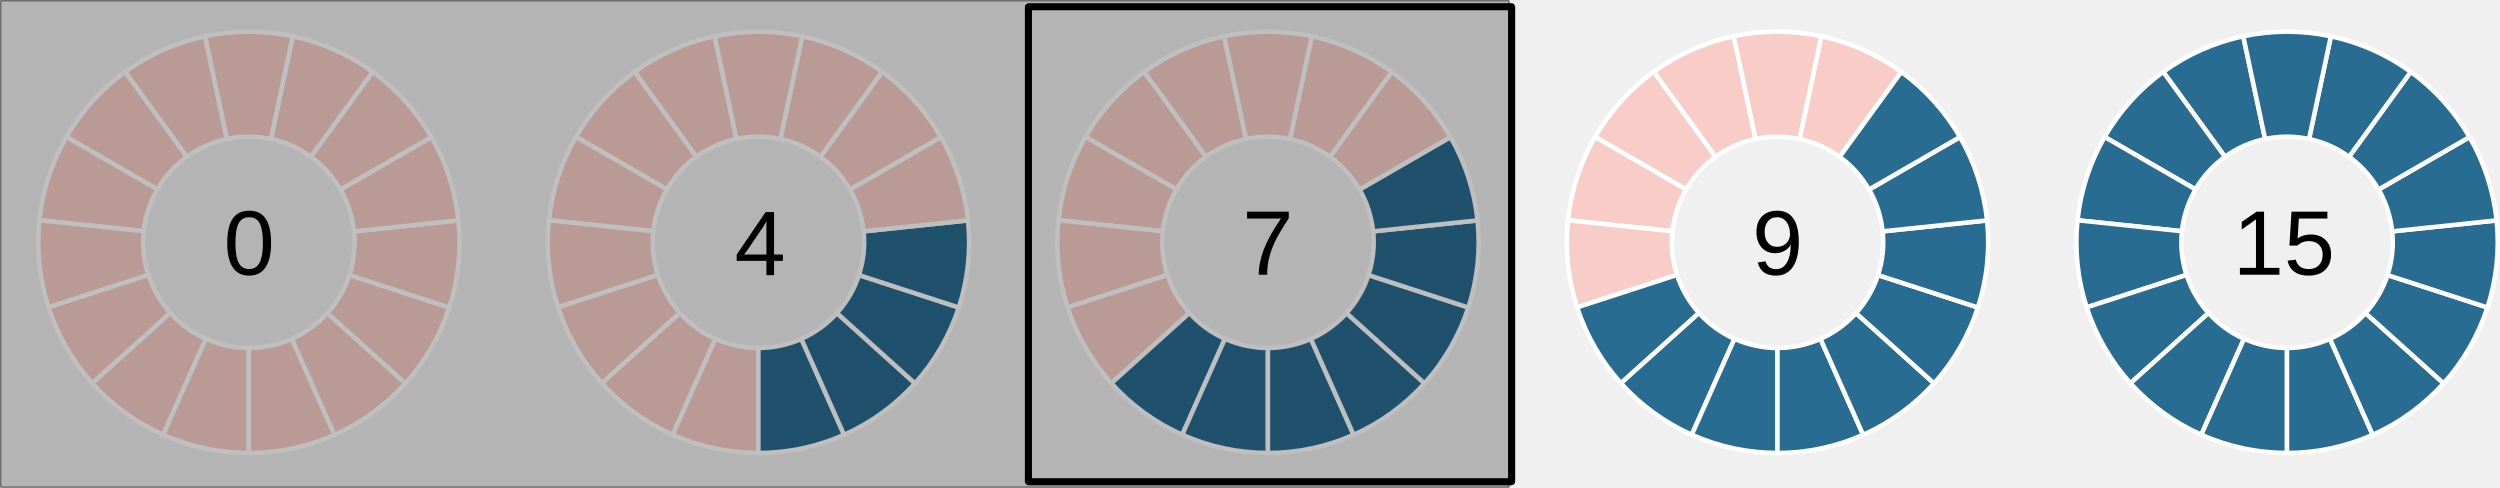
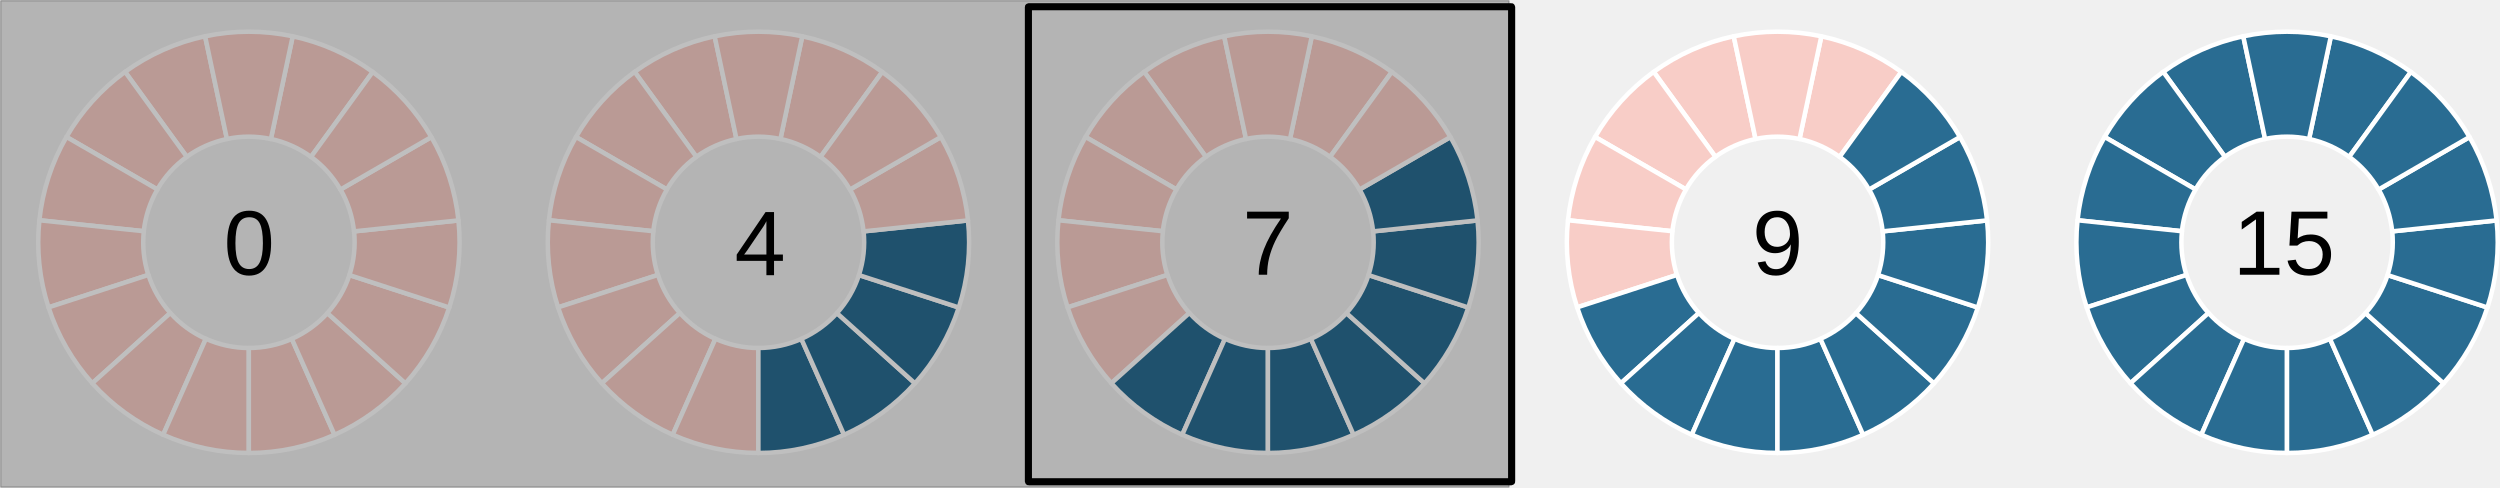
<svg xmlns="http://www.w3.org/2000/svg" width="1105.918mm" height="215.805mm" viewBox="0 0 1105.918 215.805" version="1.1" id="svg891">
  <defs id="defs885" />
  <g id="layer1" transform="translate(527.0119,579.0457)">
    <text xml:space="preserve" style="font-style:normal;font-variant:normal;font-weight:normal;font-stretch:normal;font-size:16.933px;line-height:1.25;font-family:sans-serif;-inkscape-font-specification:'sans-serif, Normal';font-variant-ligatures:normal;font-variant-caps:normal;font-variant-numeric:normal;font-variant-east-asian:normal;letter-spacing:0px;word-spacing:0px;fill:#000000;fill-opacity:1;stroke:none;stroke-width:0.265" x="259.292" y="133.804" id="text1541">
      <tspan id="tspan1543" x="259.292" y="133.804" />
    </text>
    <g id="g1464">
      <path style="fill:#f8cdc7;fill-opacity:1;stroke:#ffffff;stroke-width:1.995;stroke-linecap:round;stroke-linejoin:round;stroke-miterlimit:4;stroke-dasharray:none;stroke-dashoffset:0;stroke-opacity:1" d="m 53.279,-562.989 -9.653,45.411 a 46.76,46.76 12 0 1 17.742,7.938 l 27.31,-37.588 a 93.185,93.186 12 0 0 -35.399,-15.761 z" id="path884-6-8-0-8-83" />
      <path style="fill:#f8cdc7;fill-opacity:1;stroke:#ffffff;stroke-width:1.995;stroke-linecap:round;stroke-linejoin:round;stroke-miterlimit:4;stroke-dasharray:none;stroke-dashoffset:0;stroke-opacity:1" d="m -20.873,-547.246 27.288,37.559 a 46.76,46.76 54 0 1 17.771,-7.873 l -9.66,-45.446 a 93.186,93.185 54 0 0 -35.399,15.761 z" id="path884-6-8-0-8-8-5" />
      <path style="fill:#f8cdc7;fill-opacity:1;stroke:#ffffff;stroke-width:1.995;stroke-linecap:round;stroke-linejoin:round;stroke-miterlimit:4;stroke-dasharray:none;stroke-dashoffset:0;stroke-opacity:1" d="m 14.53,-562.989 9.652,45.411 a 46.76,46.76 78 0 1 19.437,0.035 l 9.66,-45.446 a 93.186,93.185 78 0 0 -38.749,-10e-6 z" id="path884-6-8-0-8-7-6" />
      <path style="fill:#f8cdc7;fill-opacity:1;stroke:#ffffff;stroke-width:1.995;stroke-linecap:round;stroke-linejoin:round;stroke-miterlimit:4;stroke-dasharray:none;stroke-dashoffset:0;stroke-opacity:1" d="m -46.811,-518.465 40.206,23.213 A 46.76,46.76 30 0 1 6.426,-509.672 l -27.309,-37.588 a 93.186,93.185 30 0 0 -25.928,28.796 z" id="path884-6-8-0-8-84-2" />
      <path style="fill:#f8cdc7;fill-opacity:1;stroke:#ffffff;stroke-width:1.995;stroke-linecap:round;stroke-linejoin:round;stroke-miterlimit:4;stroke-dasharray:none;stroke-dashoffset:0;stroke-opacity:1" d="m -58.785,-481.612 46.171,4.853 a 46.76,46.76 6 0 1 6.04,-18.474 l -40.237,-23.231 a 93.186,93.185 6 0 0 -11.974,36.853 z" id="path884-6-8-0-8-76-1" />
      <path style="fill:#f8cdc7;fill-opacity:1;stroke:#ffffff;stroke-width:1.995;stroke-linecap:round;stroke-linejoin:round;stroke-miterlimit:4;stroke-dasharray:none;stroke-dashoffset:0;stroke-opacity:1" d="m -54.735,-443.075 44.153,-14.346 a 46.76,46.76 72 0 1 -1.997,-19.334 l -46.207,-4.857 a 93.185,93.186 72 0 0 4.05,38.537 z" id="path884-6-8-0-8-81-9" />
      <path style="fill:#f8cdc7;fill-opacity:1;stroke:#ffffff;stroke-width:1.995;stroke-linecap:round;stroke-linejoin:round;stroke-miterlimit:4;stroke-dasharray:none;stroke-dashoffset:0;stroke-opacity:1" d="m -35.361,-409.518 34.501,-31.065 a 46.76,46.76 48 0 1 -9.688,-16.85 l -44.188,14.357 a 93.185,93.186 48 0 0 19.375,33.558 z" id="path884-6-8-0-8-9-4" />
      <path style="fill:#296c92;fill-opacity:1;stroke:#ffffff;stroke-width:1.995;stroke-linecap:round;stroke-linejoin:round;stroke-miterlimit:4;stroke-dasharray:none;stroke-dashoffset:0;stroke-opacity:1" d="m -4.025,-386.73 18.883,-42.412 a 46.76,46.76 24 0 1 -15.704,-11.453 l -34.528,31.089 a 93.185,93.186 24 0 0 31.349,22.776 z" id="path884-6-8-0-8-2-6" />
      <path style="fill:#296c92;fill-opacity:1;stroke:#ffffff;stroke-width:1.995;stroke-linecap:round;stroke-linejoin:round;stroke-miterlimit:4;stroke-dasharray:none;stroke-dashoffset:0;stroke-opacity:1" d="m 33.877,-378.673 1.3e-4,-46.426 a 46.76,46.76 90 0 1 -19.005,-4.076 l -18.898,42.445 a 93.186,93.185 90 0 0 37.902,8.056 z" id="path884-6-8-0-8-6-7" />
      <path style="fill:#296c92;fill-opacity:1;stroke:#ffffff;stroke-width:1.995;stroke-linecap:round;stroke-linejoin:round;stroke-miterlimit:4;stroke-dasharray:none;stroke-dashoffset:0;stroke-opacity:1" d="m 71.779,-386.712 -18.883,-42.412 a 46.76,46.76 66 0 1 -19.019,4.007 l -1.6e-4,46.462 a 93.186,93.185 66 0 0 37.902,-8.056 z" id="path884-6-8-0-8-1-3" />
      <path style="fill:#296c92;fill-opacity:1;stroke:#ffffff;stroke-width:1.995;stroke-linecap:round;stroke-linejoin:round;stroke-miterlimit:4;stroke-dasharray:none;stroke-dashoffset:0;stroke-opacity:1" d="m 103.135,-409.471 -34.501,-31.065 a 46.76,46.76 42 0 1 -15.745,11.396 l 18.898,42.445 a 93.186,93.185 42 0 0 31.349,-22.776 z" id="path884-6-8-0-8-64-4" />
      <path style="fill:#296c92;fill-opacity:1;stroke:#ffffff;stroke-width:1.995;stroke-linecap:round;stroke-linejoin:round;stroke-miterlimit:4;stroke-dasharray:none;stroke-dashoffset:0;stroke-opacity:1" d="m 122.523,-443.017 -44.153,-14.346 a 46.76,46.76 18 0 1 -9.749,16.815 l 34.528,31.089 a 93.186,93.185 18 0 0 19.375,-33.558 z" id="path884-6-8-0-8-3-4" />
      <path style="fill:#296c92;fill-opacity:1;stroke:#ffffff;stroke-width:1.995;stroke-linecap:round;stroke-linejoin:round;stroke-miterlimit:4;stroke-dasharray:none;stroke-dashoffset:0;stroke-opacity:1" d="m 126.59,-481.548 -46.171,4.853 a 46.76,46.76 84 0 1 -2.067,19.326 l 44.188,14.358 a 93.185,93.186 84 0 0 4.05,-38.537 z" id="path884-6-8-0-8-5-0" />
      <path style="fill:#296c92;fill-opacity:1;stroke:#ffffff;stroke-width:1.995;stroke-linecap:round;stroke-linejoin:round;stroke-miterlimit:4;stroke-dasharray:none;stroke-dashoffset:0;stroke-opacity:1" d="m 114.634,-518.402 -40.206,23.213 a 46.76,46.76 60 0 1 5.973,18.496 l 46.207,-4.856 a 93.185,93.186 60 0 0 -11.974,-36.853 z" id="path884-6-8-0-8-27-1" />
      <path style="fill:#f8cdc7;fill-opacity:1;stroke:#ffffff;stroke-width:1.995;stroke-linecap:round;stroke-linejoin:round;stroke-miterlimit:4;stroke-dasharray:none;stroke-dashoffset:0;stroke-opacity:1" d="m 88.678,-547.228 -27.288,37.559 a 46.76,46.76 36 0 1 12.979,14.468 l 40.237,-23.231 a 93.185,93.186 36 0 0 -25.928,-28.796 z" id="path884-6-8-0-8-38-7" />
    </g>
    <g id="g1498">
      <path style="fill:#296c92;fill-opacity:1;stroke:#ffffff;stroke-width:1.995;stroke-linecap:round;stroke-linejoin:round;stroke-miterlimit:4;stroke-dasharray:none;stroke-dashoffset:0;stroke-opacity:1" d="m 504.087,-562.989 -9.653,45.411 a 46.76,46.76 12 0 1 17.742,7.938 l 27.31,-37.588 a 93.185,93.186 12 0 0 -35.399,-15.761 z" id="path884-6-8-0-8-0" />
      <path style="fill:#296c92;fill-opacity:1;stroke:#ffffff;stroke-width:1.995;stroke-linecap:round;stroke-linejoin:round;stroke-miterlimit:4;stroke-dasharray:none;stroke-dashoffset:0;stroke-opacity:1" d="m 429.935,-547.246 27.288,37.559 a 46.76,46.76 54 0 1 17.771,-7.873 l -9.66,-45.446 a 93.186,93.185 54 0 0 -35.399,15.761 z" id="path884-6-8-0-8-8-2" />
      <path style="fill:#296c92;fill-opacity:1;stroke:#ffffff;stroke-width:1.995;stroke-linecap:round;stroke-linejoin:round;stroke-miterlimit:4;stroke-dasharray:none;stroke-dashoffset:0;stroke-opacity:1" d="m 465.338,-562.989 9.652,45.411 a 46.76,46.76 78 0 1 19.437,0.035 l 9.66,-45.446 a 93.186,93.185 78 0 0 -38.749,-10e-6 z" id="path884-6-8-0-8-7-2" />
      <path style="fill:#296c92;fill-opacity:1;stroke:#ffffff;stroke-width:1.995;stroke-linecap:round;stroke-linejoin:round;stroke-miterlimit:4;stroke-dasharray:none;stroke-dashoffset:0;stroke-opacity:1" d="m 403.996,-518.465 40.206,23.213 a 46.76,46.76 30 0 1 13.032,-14.421 l -27.309,-37.588 a 93.186,93.185 30 0 0 -25.928,28.796 z" id="path884-6-8-0-8-84-4" />
      <path style="fill:#296c92;fill-opacity:1;stroke:#ffffff;stroke-width:1.995;stroke-linecap:round;stroke-linejoin:round;stroke-miterlimit:4;stroke-dasharray:none;stroke-dashoffset:0;stroke-opacity:1" d="m 392.022,-481.612 46.171,4.853 a 46.76,46.76 6 0 1 6.04,-18.474 l -40.237,-23.231 a 93.186,93.185 6 0 0 -11.974,36.853 z" id="path884-6-8-0-8-76-4" />
      <path style="fill:#296c92;fill-opacity:1;stroke:#ffffff;stroke-width:1.995;stroke-linecap:round;stroke-linejoin:round;stroke-miterlimit:4;stroke-dasharray:none;stroke-dashoffset:0;stroke-opacity:1" d="m 396.073,-443.075 44.153,-14.346 a 46.76,46.76 72 0 1 -1.997,-19.334 l -46.207,-4.857 a 93.185,93.186 72 0 0 4.05,38.537 z" id="path884-6-8-0-8-81-6" />
      <path style="fill:#296c92;fill-opacity:1;stroke:#ffffff;stroke-width:1.995;stroke-linecap:round;stroke-linejoin:round;stroke-miterlimit:4;stroke-dasharray:none;stroke-dashoffset:0;stroke-opacity:1" d="m 415.447,-409.518 34.501,-31.065 a 46.76,46.76 48 0 1 -9.688,-16.85 l -44.188,14.357 a 93.185,93.186 48 0 0 19.375,33.558 z" id="path884-6-8-0-8-9-2" />
      <path style="fill:#296c92;fill-opacity:1;stroke:#ffffff;stroke-width:1.995;stroke-linecap:round;stroke-linejoin:round;stroke-miterlimit:4;stroke-dasharray:none;stroke-dashoffset:0;stroke-opacity:1" d="m 446.782,-386.73 18.883,-42.412 a 46.76,46.76 24 0 1 -15.704,-11.453 l -34.528,31.089 a 93.185,93.186 24 0 0 31.349,22.776 z" id="path884-6-8-0-8-2-8" />
      <path style="fill:#296c92;fill-opacity:1;stroke:#ffffff;stroke-width:1.995;stroke-linecap:round;stroke-linejoin:round;stroke-miterlimit:4;stroke-dasharray:none;stroke-dashoffset:0;stroke-opacity:1" d="m 484.685,-378.673 1.3e-4,-46.426 a 46.76,46.76 90 0 1 -19.005,-4.076 l -18.898,42.445 a 93.186,93.185 90 0 0 37.902,8.056 z" id="path884-6-8-0-8-6-4" />
      <path style="fill:#296c92;fill-opacity:1;stroke:#ffffff;stroke-width:1.995;stroke-linecap:round;stroke-linejoin:round;stroke-miterlimit:4;stroke-dasharray:none;stroke-dashoffset:0;stroke-opacity:1" d="m 522.587,-386.712 -18.883,-42.412 a 46.76,46.76 66 0 1 -19.019,4.007 l -1.6e-4,46.462 a 93.186,93.185 66 0 0 37.902,-8.056 z" id="path884-6-8-0-8-1-1" />
      <path style="fill:#296c92;fill-opacity:1;stroke:#ffffff;stroke-width:1.995;stroke-linecap:round;stroke-linejoin:round;stroke-miterlimit:4;stroke-dasharray:none;stroke-dashoffset:0;stroke-opacity:1" d="m 553.943,-409.471 -34.501,-31.065 a 46.76,46.76 42 0 1 -15.745,11.396 l 18.898,42.445 a 93.186,93.185 42 0 0 31.349,-22.776 z" id="path884-6-8-0-8-64-7" />
      <path style="fill:#296c92;fill-opacity:1;stroke:#ffffff;stroke-width:1.995;stroke-linecap:round;stroke-linejoin:round;stroke-miterlimit:4;stroke-dasharray:none;stroke-dashoffset:0;stroke-opacity:1" d="m 573.331,-443.017 -44.153,-14.346 a 46.76,46.76 18 0 1 -9.749,16.815 l 34.528,31.089 a 93.186,93.185 18 0 0 19.375,-33.558 z" id="path884-6-8-0-8-3-2" />
      <path style="fill:#296c92;fill-opacity:1;stroke:#ffffff;stroke-width:1.995;stroke-linecap:round;stroke-linejoin:round;stroke-miterlimit:4;stroke-dasharray:none;stroke-dashoffset:0;stroke-opacity:1" d="m 577.398,-481.548 -46.171,4.853 a 46.76,46.76 84 0 1 -2.067,19.326 l 44.188,14.358 a 93.185,93.186 84 0 0 4.05,-38.537 z" id="path884-6-8-0-8-5-7" />
      <path style="fill:#296c92;fill-opacity:1;stroke:#ffffff;stroke-width:1.995;stroke-linecap:round;stroke-linejoin:round;stroke-miterlimit:4;stroke-dasharray:none;stroke-dashoffset:0;stroke-opacity:1" d="m 565.442,-518.402 -40.206,23.213 a 46.76,46.76 60 0 1 5.973,18.496 l 46.207,-4.856 a 93.185,93.186 60 0 0 -11.974,-36.853 z" id="path884-6-8-0-8-27-0" />
      <path style="fill:#296c92;fill-opacity:1;stroke:#ffffff;stroke-width:1.995;stroke-linecap:round;stroke-linejoin:round;stroke-miterlimit:4;stroke-dasharray:none;stroke-dashoffset:0;stroke-opacity:1" d="m 539.486,-547.228 -27.288,37.559 a 46.76,46.76 36 0 1 12.979,14.468 l 40.237,-23.231 a 93.185,93.186 36 0 0 -25.928,-28.796 z" id="path884-6-8-0-8-38-6" />
    </g>
    <g id="g1481">
      <path style="fill:#f8cdc7;fill-opacity:1;stroke:#ffffff;stroke-width:1.995;stroke-linecap:round;stroke-linejoin:round;stroke-miterlimit:4;stroke-dasharray:none;stroke-dashoffset:0;stroke-opacity:1" d="m 278.683,-562.989 -9.653,45.411 a 46.76,46.76 12 0 1 17.742,7.938 l 27.31,-37.588 a 93.185,93.186 12 0 0 -35.399,-15.761 z" id="path884-6-8-0-8-83-3" />
      <path style="fill:#f8cdc7;fill-opacity:1;stroke:#ffffff;stroke-width:1.995;stroke-linecap:round;stroke-linejoin:round;stroke-miterlimit:4;stroke-dasharray:none;stroke-dashoffset:0;stroke-opacity:1" d="m 204.531,-547.246 27.288,37.559 a 46.76,46.76 54 0 1 17.771,-7.873 l -9.66,-45.446 a 93.186,93.185 54 0 0 -35.399,15.761 z" id="path884-6-8-0-8-8-5-0" />
      <path style="fill:#f8cdc7;fill-opacity:1;stroke:#ffffff;stroke-width:1.995;stroke-linecap:round;stroke-linejoin:round;stroke-miterlimit:4;stroke-dasharray:none;stroke-dashoffset:0;stroke-opacity:1" d="m 239.934,-562.989 9.652,45.411 a 46.76,46.76 78 0 1 19.437,0.035 l 9.66,-45.446 a 93.186,93.185 78 0 0 -38.749,-10e-6 z" id="path884-6-8-0-8-7-6-2" />
      <path style="fill:#f8cdc7;fill-opacity:1;stroke:#ffffff;stroke-width:1.995;stroke-linecap:round;stroke-linejoin:round;stroke-miterlimit:4;stroke-dasharray:none;stroke-dashoffset:0;stroke-opacity:1" d="m 178.593,-518.465 40.206,23.213 a 46.76,46.76 30 0 1 13.032,-14.421 l -27.309,-37.588 a 93.186,93.185 30 0 0 -25.928,28.796 z" id="path884-6-8-0-8-84-2-7" />
      <path style="fill:#f8cdc7;fill-opacity:1;stroke:#ffffff;stroke-width:1.995;stroke-linecap:round;stroke-linejoin:round;stroke-miterlimit:4;stroke-dasharray:none;stroke-dashoffset:0;stroke-opacity:1" d="m 166.618,-481.612 46.171,4.853 a 46.76,46.76 6 0 1 6.04,-18.474 l -40.237,-23.231 a 93.186,93.185 6 0 0 -11.974,36.853 z" id="path884-6-8-0-8-76-1-8" />
      <path style="fill:#f8cdc7;fill-opacity:1;stroke:#ffffff;stroke-width:1.995;stroke-linecap:round;stroke-linejoin:round;stroke-miterlimit:4;stroke-dasharray:none;stroke-dashoffset:0;stroke-opacity:1" d="m 170.669,-443.075 44.153,-14.346 a 46.76,46.76 72 0 1 -1.997,-19.334 l -46.207,-4.857 a 93.185,93.186 72 0 0 4.05,38.537 z" id="path884-6-8-0-8-81-9-5" />
      <path style="fill:#296c92;fill-opacity:1;stroke:#ffffff;stroke-width:1.995;stroke-linecap:round;stroke-linejoin:round;stroke-miterlimit:4;stroke-dasharray:none;stroke-dashoffset:0;stroke-opacity:1" d="m 190.043,-409.518 34.501,-31.065 a 46.76,46.76 48 0 1 -9.688,-16.85 l -44.188,14.357 a 93.185,93.186 48 0 0 19.375,33.558 z" id="path884-6-8-0-8-9-4-3" />
      <path style="fill:#296c92;fill-opacity:1;stroke:#ffffff;stroke-width:1.995;stroke-linecap:round;stroke-linejoin:round;stroke-miterlimit:4;stroke-dasharray:none;stroke-dashoffset:0;stroke-opacity:1" d="m 221.378,-386.73 18.883,-42.412 a 46.76,46.76 24 0 1 -15.704,-11.453 l -34.528,31.089 a 93.185,93.186 24 0 0 31.349,22.776 z" id="path884-6-8-0-8-2-6-9" />
      <path style="fill:#296c92;fill-opacity:1;stroke:#ffffff;stroke-width:1.995;stroke-linecap:round;stroke-linejoin:round;stroke-miterlimit:4;stroke-dasharray:none;stroke-dashoffset:0;stroke-opacity:1" d="m 259.281,-378.673 1.3e-4,-46.426 a 46.76,46.76 90 0 1 -19.005,-4.076 l -18.898,42.445 a 93.186,93.185 90 0 0 37.902,8.056 z" id="path884-6-8-0-8-6-7-5" />
      <path style="fill:#296c92;fill-opacity:1;stroke:#ffffff;stroke-width:1.995;stroke-linecap:round;stroke-linejoin:round;stroke-miterlimit:4;stroke-dasharray:none;stroke-dashoffset:0;stroke-opacity:1" d="m 297.183,-386.712 -18.883,-42.412 a 46.76,46.76 66 0 1 -19.019,4.007 l -1.6e-4,46.462 a 93.186,93.185 66 0 0 37.902,-8.056 z" id="path884-6-8-0-8-1-3-0" />
      <path style="fill:#296c92;fill-opacity:1;stroke:#ffffff;stroke-width:1.995;stroke-linecap:round;stroke-linejoin:round;stroke-miterlimit:4;stroke-dasharray:none;stroke-dashoffset:0;stroke-opacity:1" d="m 328.539,-409.471 -34.501,-31.065 a 46.76,46.76 42 0 1 -15.745,11.396 l 18.898,42.445 a 93.186,93.185 42 0 0 31.349,-22.776 z" id="path884-6-8-0-8-64-4-6" />
      <path style="fill:#296c92;fill-opacity:1;stroke:#ffffff;stroke-width:1.995;stroke-linecap:round;stroke-linejoin:round;stroke-miterlimit:4;stroke-dasharray:none;stroke-dashoffset:0;stroke-opacity:1" d="m 347.927,-443.017 -44.153,-14.346 a 46.76,46.76 18 0 1 -9.749,16.815 l 34.528,31.089 a 93.186,93.185 18 0 0 19.375,-33.558 z" id="path884-6-8-0-8-3-4-7" />
      <path style="fill:#296c92;fill-opacity:1;stroke:#ffffff;stroke-width:1.995;stroke-linecap:round;stroke-linejoin:round;stroke-miterlimit:4;stroke-dasharray:none;stroke-dashoffset:0;stroke-opacity:1" d="m 351.994,-481.548 -46.171,4.853 a 46.76,46.76 84 0 1 -2.067,19.326 l 44.188,14.358 a 93.185,93.186 84 0 0 4.05,-38.537 z" id="path884-6-8-0-8-5-0-0" />
      <path style="fill:#296c92;fill-opacity:1;stroke:#ffffff;stroke-width:1.995;stroke-linecap:round;stroke-linejoin:round;stroke-miterlimit:4;stroke-dasharray:none;stroke-dashoffset:0;stroke-opacity:1" d="m 340.038,-518.402 -40.206,23.213 a 46.76,46.76 60 0 1 5.973,18.496 l 46.207,-4.856 a 93.185,93.186 60 0 0 -11.974,-36.853 z" id="path884-6-8-0-8-27-1-5" />
      <path style="fill:#296c92;fill-opacity:1;stroke:#ffffff;stroke-width:1.995;stroke-linecap:round;stroke-linejoin:round;stroke-miterlimit:4;stroke-dasharray:none;stroke-dashoffset:0;stroke-opacity:1" d="m 314.082,-547.228 -27.288,37.559 a 46.76,46.76 36 0 1 12.979,14.468 l 40.237,-23.231 a 93.185,93.186 36 0 0 -25.928,-28.796 z" id="path884-6-8-0-8-38-7-1" />
    </g>
    <g id="g1447">
      <path style="fill:#f8cdc7;fill-opacity:1;stroke:#ffffff;stroke-width:1.995;stroke-linecap:round;stroke-linejoin:round;stroke-miterlimit:4;stroke-dasharray:none;stroke-dashoffset:0;stroke-opacity:1" d="m -172.125,-562.989 -9.653,45.411 a 46.76,46.76 12 0 1 17.742,7.938 l 27.31,-37.588 a 93.185,93.186 12 0 0 -35.399,-15.761 z" id="path884-6-8-0-8-98" />
      <path style="fill:#f8cdc7;fill-opacity:1;stroke:#ffffff;stroke-width:1.995;stroke-linecap:round;stroke-linejoin:round;stroke-miterlimit:4;stroke-dasharray:none;stroke-dashoffset:0;stroke-opacity:1" d="m -246.276,-547.246 27.288,37.559 a 46.76,46.76 54 0 1 17.771,-7.873 l -9.66,-45.446 a 93.186,93.185 54 0 0 -35.399,15.761 z" id="path884-6-8-0-8-8-27" />
      <path style="fill:#f8cdc7;fill-opacity:1;stroke:#ffffff;stroke-width:1.995;stroke-linecap:round;stroke-linejoin:round;stroke-miterlimit:4;stroke-dasharray:none;stroke-dashoffset:0;stroke-opacity:1" d="m -210.874,-562.989 9.652,45.411 a 46.76,46.76 78 0 1 19.437,0.035 l 9.66,-45.446 a 93.186,93.185 78 0 0 -38.749,-10e-6 z" id="path884-6-8-0-8-7-8" />
      <path style="fill:#f8cdc7;fill-opacity:1;stroke:#ffffff;stroke-width:1.995;stroke-linecap:round;stroke-linejoin:round;stroke-miterlimit:4;stroke-dasharray:none;stroke-dashoffset:0;stroke-opacity:1" d="m -272.215,-518.465 40.206,23.213 a 46.76,46.76 30 0 1 13.032,-14.421 l -27.309,-37.588 a 93.186,93.185 30 0 0 -25.928,28.796 z" id="path884-6-8-0-8-84-24" />
      <path style="fill:#f8cdc7;fill-opacity:1;stroke:#ffffff;stroke-width:1.995;stroke-linecap:round;stroke-linejoin:round;stroke-miterlimit:4;stroke-dasharray:none;stroke-dashoffset:0;stroke-opacity:1" d="m -284.189,-481.612 46.171,4.853 a 46.76,46.76 6 0 1 6.04,-18.474 l -40.237,-23.231 a 93.186,93.185 6 0 0 -11.974,36.853 z" id="path884-6-8-0-8-76-5" />
      <path style="fill:#f8cdc7;fill-opacity:1;stroke:#ffffff;stroke-width:1.995;stroke-linecap:round;stroke-linejoin:round;stroke-miterlimit:4;stroke-dasharray:none;stroke-dashoffset:0;stroke-opacity:1" d="m -280.139,-443.075 44.153,-14.346 a 46.76,46.76 72 0 1 -1.997,-19.334 l -46.207,-4.857 a 93.185,93.186 72 0 0 4.05,38.537 z" id="path884-6-8-0-8-81-2" />
      <path style="fill:#f8cdc7;fill-opacity:1;stroke:#ffffff;stroke-width:1.995;stroke-linecap:round;stroke-linejoin:round;stroke-miterlimit:4;stroke-dasharray:none;stroke-dashoffset:0;stroke-opacity:1" d="m -260.764,-409.518 34.501,-31.065 a 46.76,46.76 48 0 1 -9.688,-16.85 l -44.188,14.357 a 93.185,93.186 48 0 0 19.375,33.558 z" id="path884-6-8-0-8-9-28" />
      <path style="fill:#f8cdc7;fill-opacity:1;stroke:#ffffff;stroke-width:1.995;stroke-linecap:round;stroke-linejoin:round;stroke-miterlimit:4;stroke-dasharray:none;stroke-dashoffset:0;stroke-opacity:1" d="m -229.429,-386.729 18.883,-42.412 a 46.76,46.76 24 0 1 -15.704,-11.453 l -34.528,31.089 a 93.185,93.186 24 0 0 31.349,22.776 z" id="path884-6-8-0-8-2-4" />
      <path style="fill:#f8cdc7;fill-opacity:1;stroke:#ffffff;stroke-width:1.995;stroke-linecap:round;stroke-linejoin:round;stroke-miterlimit:4;stroke-dasharray:none;stroke-dashoffset:0;stroke-opacity:1" d="m -191.527,-378.673 1.3e-4,-46.426 a 46.76,46.76 90 0 1 -19.005,-4.076 l -18.898,42.445 a 93.186,93.185 90 0 0 37.902,8.056 z" id="path884-6-8-0-8-6-8" />
      <path style="fill:#296c92;fill-opacity:1;stroke:#ffffff;stroke-width:1.995;stroke-linecap:round;stroke-linejoin:round;stroke-miterlimit:4;stroke-dasharray:none;stroke-dashoffset:0;stroke-opacity:1" d="m -153.625,-386.712 -18.883,-42.412 a 46.76,46.76 66 0 1 -19.019,4.007 l -1.6e-4,46.462 a 93.186,93.185 66 0 0 37.902,-8.056 z" id="path884-6-8-0-8-1-8" />
      <path style="fill:#296c92;fill-opacity:1;stroke:#ffffff;stroke-width:1.995;stroke-linecap:round;stroke-linejoin:round;stroke-miterlimit:4;stroke-dasharray:none;stroke-dashoffset:0;stroke-opacity:1" d="m -122.269,-409.471 -34.501,-31.065 a 46.76,46.76 42 0 1 -15.745,11.396 l 18.898,42.445 a 93.186,93.185 42 0 0 31.349,-22.776 z" id="path884-6-8-0-8-64-6" />
      <path style="fill:#296c92;fill-opacity:1;stroke:#ffffff;stroke-width:1.995;stroke-linecap:round;stroke-linejoin:round;stroke-miterlimit:4;stroke-dasharray:none;stroke-dashoffset:0;stroke-opacity:1" d="m -102.881,-443.017 -44.153,-14.346 a 46.76,46.76 18 0 1 -9.749,16.815 l 34.528,31.089 a 93.186,93.185 18 0 0 19.375,-33.558 z" id="path884-6-8-0-8-3-5" />
      <path style="fill:#296c92;fill-opacity:1;stroke:#ffffff;stroke-width:1.995;stroke-linecap:round;stroke-linejoin:round;stroke-miterlimit:4;stroke-dasharray:none;stroke-dashoffset:0;stroke-opacity:1" d="m -98.813,-481.548 -46.171,4.853 a 46.76,46.76 84 0 1 -2.067,19.326 l 44.188,14.358 a 93.185,93.186 84 0 0 4.05,-38.537 z" id="path884-6-8-0-8-5-3" />
      <path style="fill:#f8cdc7;fill-opacity:1;stroke:#ffffff;stroke-width:1.995;stroke-linecap:round;stroke-linejoin:round;stroke-miterlimit:4;stroke-dasharray:none;stroke-dashoffset:0;stroke-opacity:1" d="m -110.77,-518.402 -40.206,23.213 a 46.76,46.76 60 0 1 5.973,18.496 l 46.207,-4.856 a 93.185,93.186 60 0 0 -11.974,-36.853 z" id="path884-6-8-0-8-27-9" />
      <path style="fill:#f8cdc7;fill-opacity:1;stroke:#ffffff;stroke-width:1.995;stroke-linecap:round;stroke-linejoin:round;stroke-miterlimit:4;stroke-dasharray:none;stroke-dashoffset:0;stroke-opacity:1" d="m -136.726,-547.228 -27.288,37.559 a 46.76,46.76 36 0 1 12.979,14.468 l 40.237,-23.231 a 93.185,93.186 36 0 0 -25.928,-28.796 z" id="path884-6-8-0-8-38-5" />
    </g>
    <g id="g1400">
      <g id="g860" transform="translate(-267.9739,-882.3246)">
        <path style="fill:#f8cdc7;fill-opacity:1;stroke:#ffffff;stroke-width:1.995;stroke-linecap:round;stroke-linejoin:round;stroke-miterlimit:4;stroke-dasharray:none;stroke-dashoffset:0;stroke-opacity:1" d="m -129.555,319.336 -9.653,45.411 a 46.76,46.76 12 0 1 17.742,7.938 l 27.31,-37.588 A 93.185,93.186 12 0 0 -129.555,319.336 Z" id="path884-6-8-0-8" />
        <path style="fill:#f8cdc7;fill-opacity:1;stroke:#ffffff;stroke-width:1.995;stroke-linecap:round;stroke-linejoin:round;stroke-miterlimit:4;stroke-dasharray:none;stroke-dashoffset:0;stroke-opacity:1" d="m -203.706,335.078 27.288,37.559 a 46.76,46.76 54 0 1 17.771,-7.873 l -9.66,-45.446 a 93.186,93.185 54 0 0 -35.399,15.761 z" id="path884-6-8-0-8-8" />
        <path style="fill:#f8cdc7;fill-opacity:1;stroke:#ffffff;stroke-width:1.995;stroke-linecap:round;stroke-linejoin:round;stroke-miterlimit:4;stroke-dasharray:none;stroke-dashoffset:0;stroke-opacity:1" d="m -168.304,319.335 9.652,45.411 a 46.76,46.76 78 0 1 19.437,0.035 l 9.66,-45.446 a 93.186,93.185 78 0 0 -38.749,-10e-6 z" id="path884-6-8-0-8-7" />
        <path style="fill:#f8cdc7;fill-opacity:1;stroke:#ffffff;stroke-width:1.995;stroke-linecap:round;stroke-linejoin:round;stroke-miterlimit:4;stroke-dasharray:none;stroke-dashoffset:0;stroke-opacity:1" d="m -229.645,363.86 40.206,23.213 a 46.76,46.76 30 0 1 13.032,-14.421 l -27.309,-37.588 a 93.186,93.185 30 0 0 -25.928,28.796 z" id="path884-6-8-0-8-84" />
        <path style="fill:#f8cdc7;fill-opacity:1;stroke:#ffffff;stroke-width:1.995;stroke-linecap:round;stroke-linejoin:round;stroke-miterlimit:4;stroke-dasharray:none;stroke-dashoffset:0;stroke-opacity:1" d="m -241.619,400.713 46.171,4.853 a 46.76,46.76 6 0 1 6.04,-18.474 l -40.237,-23.231 a 93.186,93.185 6 0 0 -11.974,36.853 z" id="path884-6-8-0-8-76" />
        <path style="fill:#f8cdc7;fill-opacity:1;stroke:#ffffff;stroke-width:1.995;stroke-linecap:round;stroke-linejoin:round;stroke-miterlimit:4;stroke-dasharray:none;stroke-dashoffset:0;stroke-opacity:1" d="m -237.569,439.249 44.153,-14.346 a 46.76,46.76 72 0 1 -1.997,-19.334 l -46.207,-4.857 a 93.185,93.186 72 0 0 4.05,38.537 z" id="path884-6-8-0-8-81" />
        <path style="fill:#f8cdc7;fill-opacity:1;stroke:#ffffff;stroke-width:1.995;stroke-linecap:round;stroke-linejoin:round;stroke-miterlimit:4;stroke-dasharray:none;stroke-dashoffset:0;stroke-opacity:1" d="m -218.194,472.807 34.501,-31.065 a 46.76,46.76 48 0 1 -9.688,-16.85 l -44.188,14.357 a 93.185,93.186 48 0 0 19.375,33.558 z" id="path884-6-8-0-8-9" />
        <path style="fill:#f8cdc7;fill-opacity:1;stroke:#ffffff;stroke-width:1.995;stroke-linecap:round;stroke-linejoin:round;stroke-miterlimit:4;stroke-dasharray:none;stroke-dashoffset:0;stroke-opacity:1" d="m -186.859,495.595 18.883,-42.412 a 46.76,46.76 24 0 1 -15.704,-11.453 l -34.528,31.089 a 93.185,93.186 24 0 0 31.349,22.776 z" id="path884-6-8-0-8-2" />
        <path style="fill:#f8cdc7;fill-opacity:1;stroke:#ffffff;stroke-width:1.995;stroke-linecap:round;stroke-linejoin:round;stroke-miterlimit:4;stroke-dasharray:none;stroke-dashoffset:0;stroke-opacity:1" d="m -148.957,503.651 1.3e-4,-46.426 a 46.76,46.76 90 0 1 -19.005,-4.076 l -18.898,42.445 a 93.186,93.185 90 0 0 37.902,8.056 z" id="path884-6-8-0-8-6" />
        <path style="fill:#f8cdc7;fill-opacity:1;stroke:#ffffff;stroke-width:1.995;stroke-linecap:round;stroke-linejoin:round;stroke-miterlimit:4;stroke-dasharray:none;stroke-dashoffset:0;stroke-opacity:1" d="m -111.055,495.613 -18.883,-42.412 a 46.76,46.76 66 0 1 -19.019,4.007 l -1.6e-4,46.462 a 93.186,93.185 66 0 0 37.902,-8.056 z" id="path884-6-8-0-8-1" />
        <path style="fill:#f8cdc7;fill-opacity:1;stroke:#ffffff;stroke-width:1.995;stroke-linecap:round;stroke-linejoin:round;stroke-miterlimit:4;stroke-dasharray:none;stroke-dashoffset:0;stroke-opacity:1" d="m -79.699,472.853 -34.501,-31.065 a 46.76,46.76 42 0 1 -15.745,11.396 l 18.898,42.445 a 93.186,93.185 42 0 0 31.349,-22.776 z" id="path884-6-8-0-8-64" />
        <path style="fill:#f8cdc7;fill-opacity:1;stroke:#ffffff;stroke-width:1.995;stroke-linecap:round;stroke-linejoin:round;stroke-miterlimit:4;stroke-dasharray:none;stroke-dashoffset:0;stroke-opacity:1" d="m -60.311,439.308 -44.153,-14.346 a 46.76,46.76 18 0 1 -9.749,16.815 l 34.528,31.089 a 93.186,93.185 18 0 0 19.375,-33.558 z" id="path884-6-8-0-8-3" />
        <path style="fill:#f8cdc7;fill-opacity:1;stroke:#ffffff;stroke-width:1.995;stroke-linecap:round;stroke-linejoin:round;stroke-miterlimit:4;stroke-dasharray:none;stroke-dashoffset:0;stroke-opacity:1" d="m -56.243,400.777 -46.171,4.853 a 46.76,46.76 84 0 1 -2.067,19.326 l 44.188,14.358 a 93.185,93.186 84 0 0 4.05,-38.537 z" id="path884-6-8-0-8-5" />
        <path style="fill:#f8cdc7;fill-opacity:1;stroke:#ffffff;stroke-width:1.995;stroke-linecap:round;stroke-linejoin:round;stroke-miterlimit:4;stroke-dasharray:none;stroke-dashoffset:0;stroke-opacity:1" d="m -68.2,363.922 -40.206,23.213 a 46.76,46.76 60 0 1 5.973,18.496 l 46.207,-4.856 a 93.185,93.186 60 0 0 -11.974,-36.853 z" id="path884-6-8-0-8-27" />
        <path style="fill:#f8cdc7;fill-opacity:1;stroke:#ffffff;stroke-width:1.995;stroke-linecap:round;stroke-linejoin:round;stroke-miterlimit:4;stroke-dasharray:none;stroke-dashoffset:0;stroke-opacity:1" d="m -94.156,335.096 -27.288,37.559 a 46.76,46.76 36 0 1 12.979,14.468 l 40.237,-23.231 a 93.185,93.186 36 0 0 -25.928,-28.796 z" id="path884-6-8-0-8-38" />
      </g>
      <text xml:space="preserve" style="font-style:normal;font-variant:normal;font-weight:normal;font-stretch:normal;font-size:40.569px;line-height:1.25;font-family:Arial;-inkscape-font-specification:'Arial, Normal';font-variant-ligatures:normal;font-variant-caps:normal;font-variant-numeric:normal;font-variant-east-asian:normal;letter-spacing:0px;word-spacing:0px;fill:#000000;fill-opacity:1;stroke:none;stroke-width:0.265" x="-428.058" y="-457.508" id="text1547-68-8">
        <tspan id="tspan1545-2-3" x="-428.058" y="-457.508" style="font-style:normal;font-variant:normal;font-weight:normal;font-stretch:normal;font-size:40.569px;font-family:Arial;-inkscape-font-specification:'Arial, Normal';font-variant-ligatures:normal;font-variant-caps:normal;font-variant-numeric:normal;font-variant-east-asian:normal;stroke-width:0.265">0</tspan>
      </text>
    </g>
    <text xml:space="preserve" style="font-style:normal;font-variant:normal;font-weight:normal;font-stretch:normal;font-size:40.569px;line-height:1.25;font-family:Arial;-inkscape-font-specification:'Arial, Normal';font-variant-ligatures:normal;font-variant-caps:normal;font-variant-numeric:normal;font-variant-east-asian:normal;letter-spacing:0px;word-spacing:0px;fill:#000000;fill-opacity:1;stroke:none;stroke-width:0.265" x="-202.06" y="-457.32" id="text1547-68-2">
      <tspan id="tspan1545-2-5" x="-202.06" y="-457.32" style="font-style:normal;font-variant:normal;font-weight:normal;font-stretch:normal;font-size:40.569px;font-family:Arial;-inkscape-font-specification:'Arial, Normal';font-variant-ligatures:normal;font-variant-caps:normal;font-variant-numeric:normal;font-variant-east-asian:normal;stroke-width:0.265">4</tspan>
    </text>
    <text xml:space="preserve" style="font-style:normal;font-variant:normal;font-weight:normal;font-stretch:normal;font-size:40.569px;line-height:1.25;font-family:Arial;-inkscape-font-specification:'Arial, Normal';font-variant-ligatures:normal;font-variant-caps:normal;font-variant-numeric:normal;font-variant-east-asian:normal;letter-spacing:0px;word-spacing:0px;fill:#000000;fill-opacity:1;stroke:none;stroke-width:0.265" x="22.581" y="-457.508" id="text1547-68-5-2">
      <tspan id="tspan1545-2-8-3" x="22.581" y="-457.508" style="font-style:normal;font-variant:normal;font-weight:normal;font-stretch:normal;font-size:40.569px;font-family:Arial;-inkscape-font-specification:'Arial, Normal';font-variant-ligatures:normal;font-variant-caps:normal;font-variant-numeric:normal;font-variant-east-asian:normal;stroke-width:0.265">7</tspan>
    </text>
    <text xml:space="preserve" style="font-style:normal;font-variant:normal;font-weight:normal;font-stretch:normal;font-size:40.569px;line-height:1.25;font-family:Arial;-inkscape-font-specification:'Arial, Normal';font-variant-ligatures:normal;font-variant-caps:normal;font-variant-numeric:normal;font-variant-east-asian:normal;letter-spacing:0px;word-spacing:0px;fill:#000000;fill-opacity:1;stroke:none;stroke-width:0.265" x="248.074" y="-457.508" id="text1547-68-5-8">
      <tspan id="tspan1545-2-8-8" x="248.074" y="-457.508" style="font-style:normal;font-variant:normal;font-weight:normal;font-stretch:normal;font-size:40.569px;font-family:Arial;-inkscape-font-specification:'Arial, Normal';font-variant-ligatures:normal;font-variant-caps:normal;font-variant-numeric:normal;font-variant-east-asian:normal;stroke-width:0.265">9</tspan>
    </text>
    <text xml:space="preserve" style="font-style:normal;font-variant:normal;font-weight:normal;font-stretch:normal;font-size:40.569px;line-height:1.25;font-family:Arial;-inkscape-font-specification:'Arial, Normal';font-variant-ligatures:normal;font-variant-caps:normal;font-variant-numeric:normal;font-variant-east-asian:normal;letter-spacing:0px;word-spacing:0px;fill:#000000;fill-opacity:1;stroke:none;stroke-width:0.265" x="460.751" y="-457.508" id="text1547-7">
      <tspan id="tspan1545-4" x="460.751" y="-457.508" style="font-style:normal;font-variant:normal;font-weight:normal;font-stretch:normal;font-size:40.569px;font-family:Arial;-inkscape-font-specification:'Arial, Normal';font-variant-ligatures:normal;font-variant-caps:normal;font-variant-numeric:normal;font-variant-east-asian:normal;stroke-width:0.265">15</tspan>
    </text>
-     <rect style="opacity:1;fill:#000000;fill-opacity:0.25;stroke:#000000;stroke-width:0.606;stroke-opacity:0.502" id="rect923" width="667.26" height="215.198" x="-526.709" y="-578.743" ry="0.1" />
+     <rect style="opacity:1;fill:#000000;fill-opacity:0.25;stroke:#000000;stroke-width:0.606;stroke-opacity:0.25" id="rect923" width="667.26" height="215.198" x="-526.709" y="-578.743" ry="0.1" />
    <rect style="opacity:1;fill:#000000;fill-opacity:0;stroke:#000000;stroke-width:3.144;stroke-miterlimit:4;stroke-dasharray:none;stroke-opacity:1" id="rect923-5" width="213.768" height="210.13" x="-72.079" y="-576.067" ry="0.098" />
  </g>
</svg>
